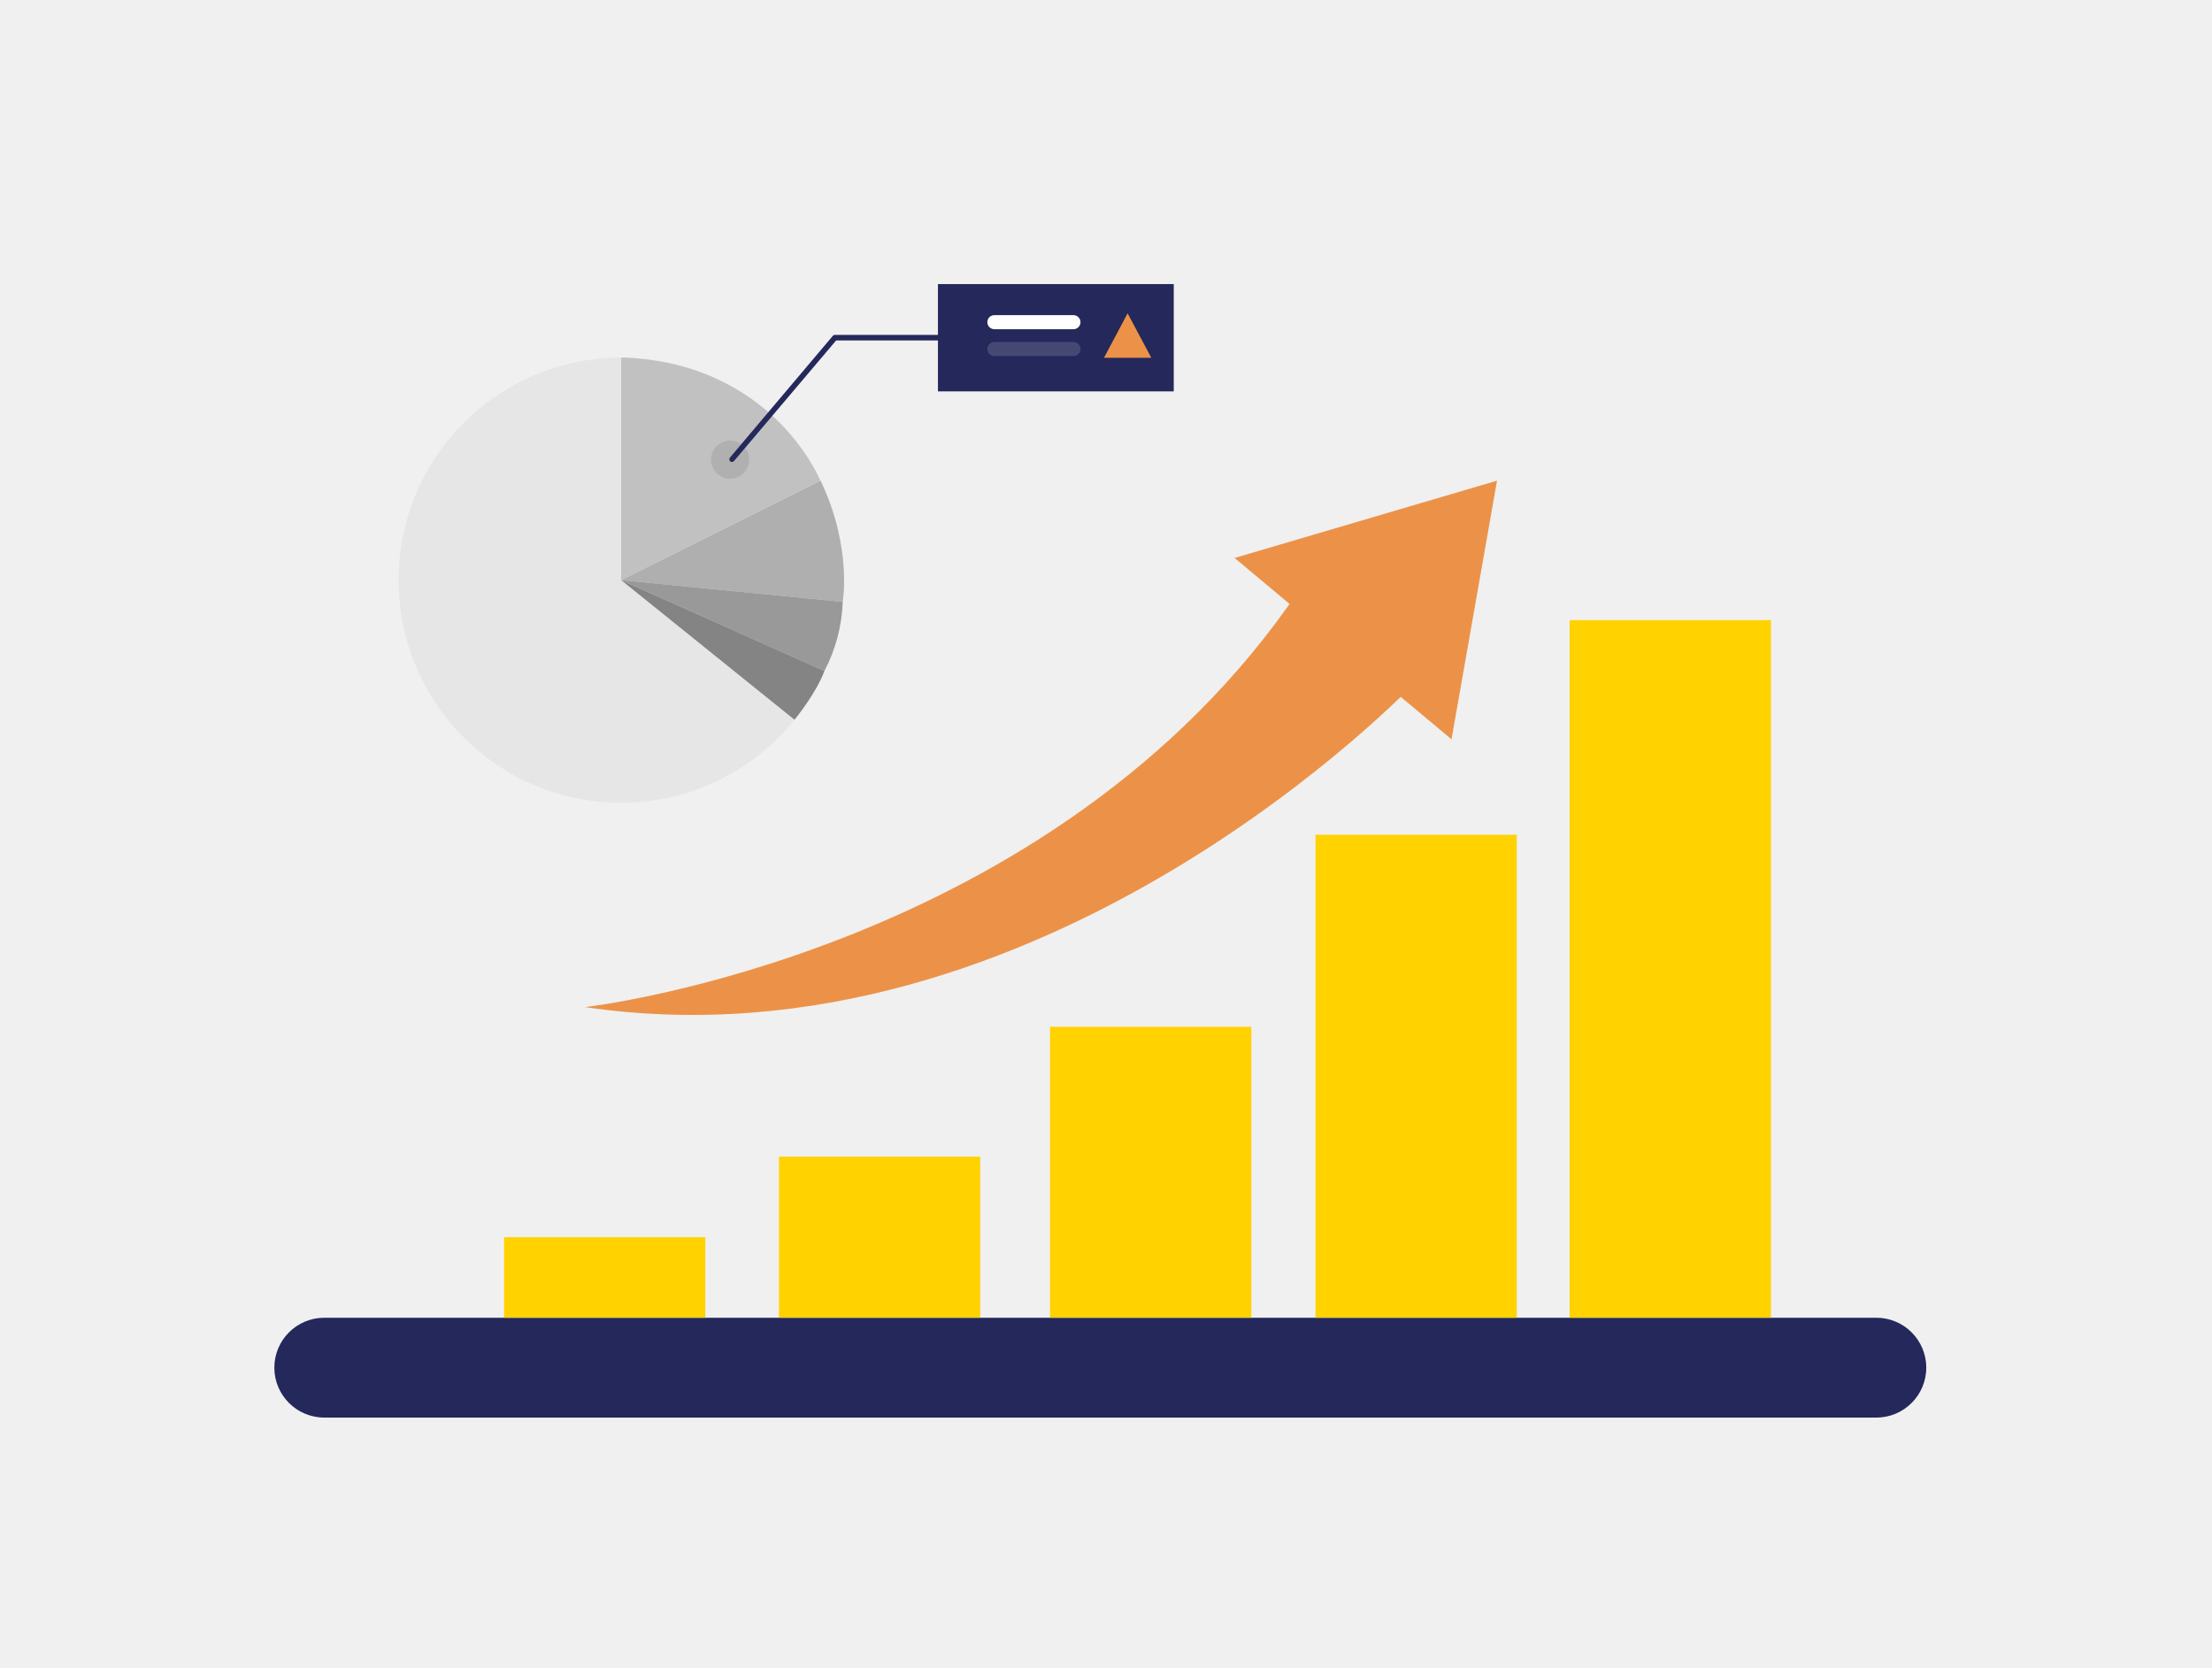
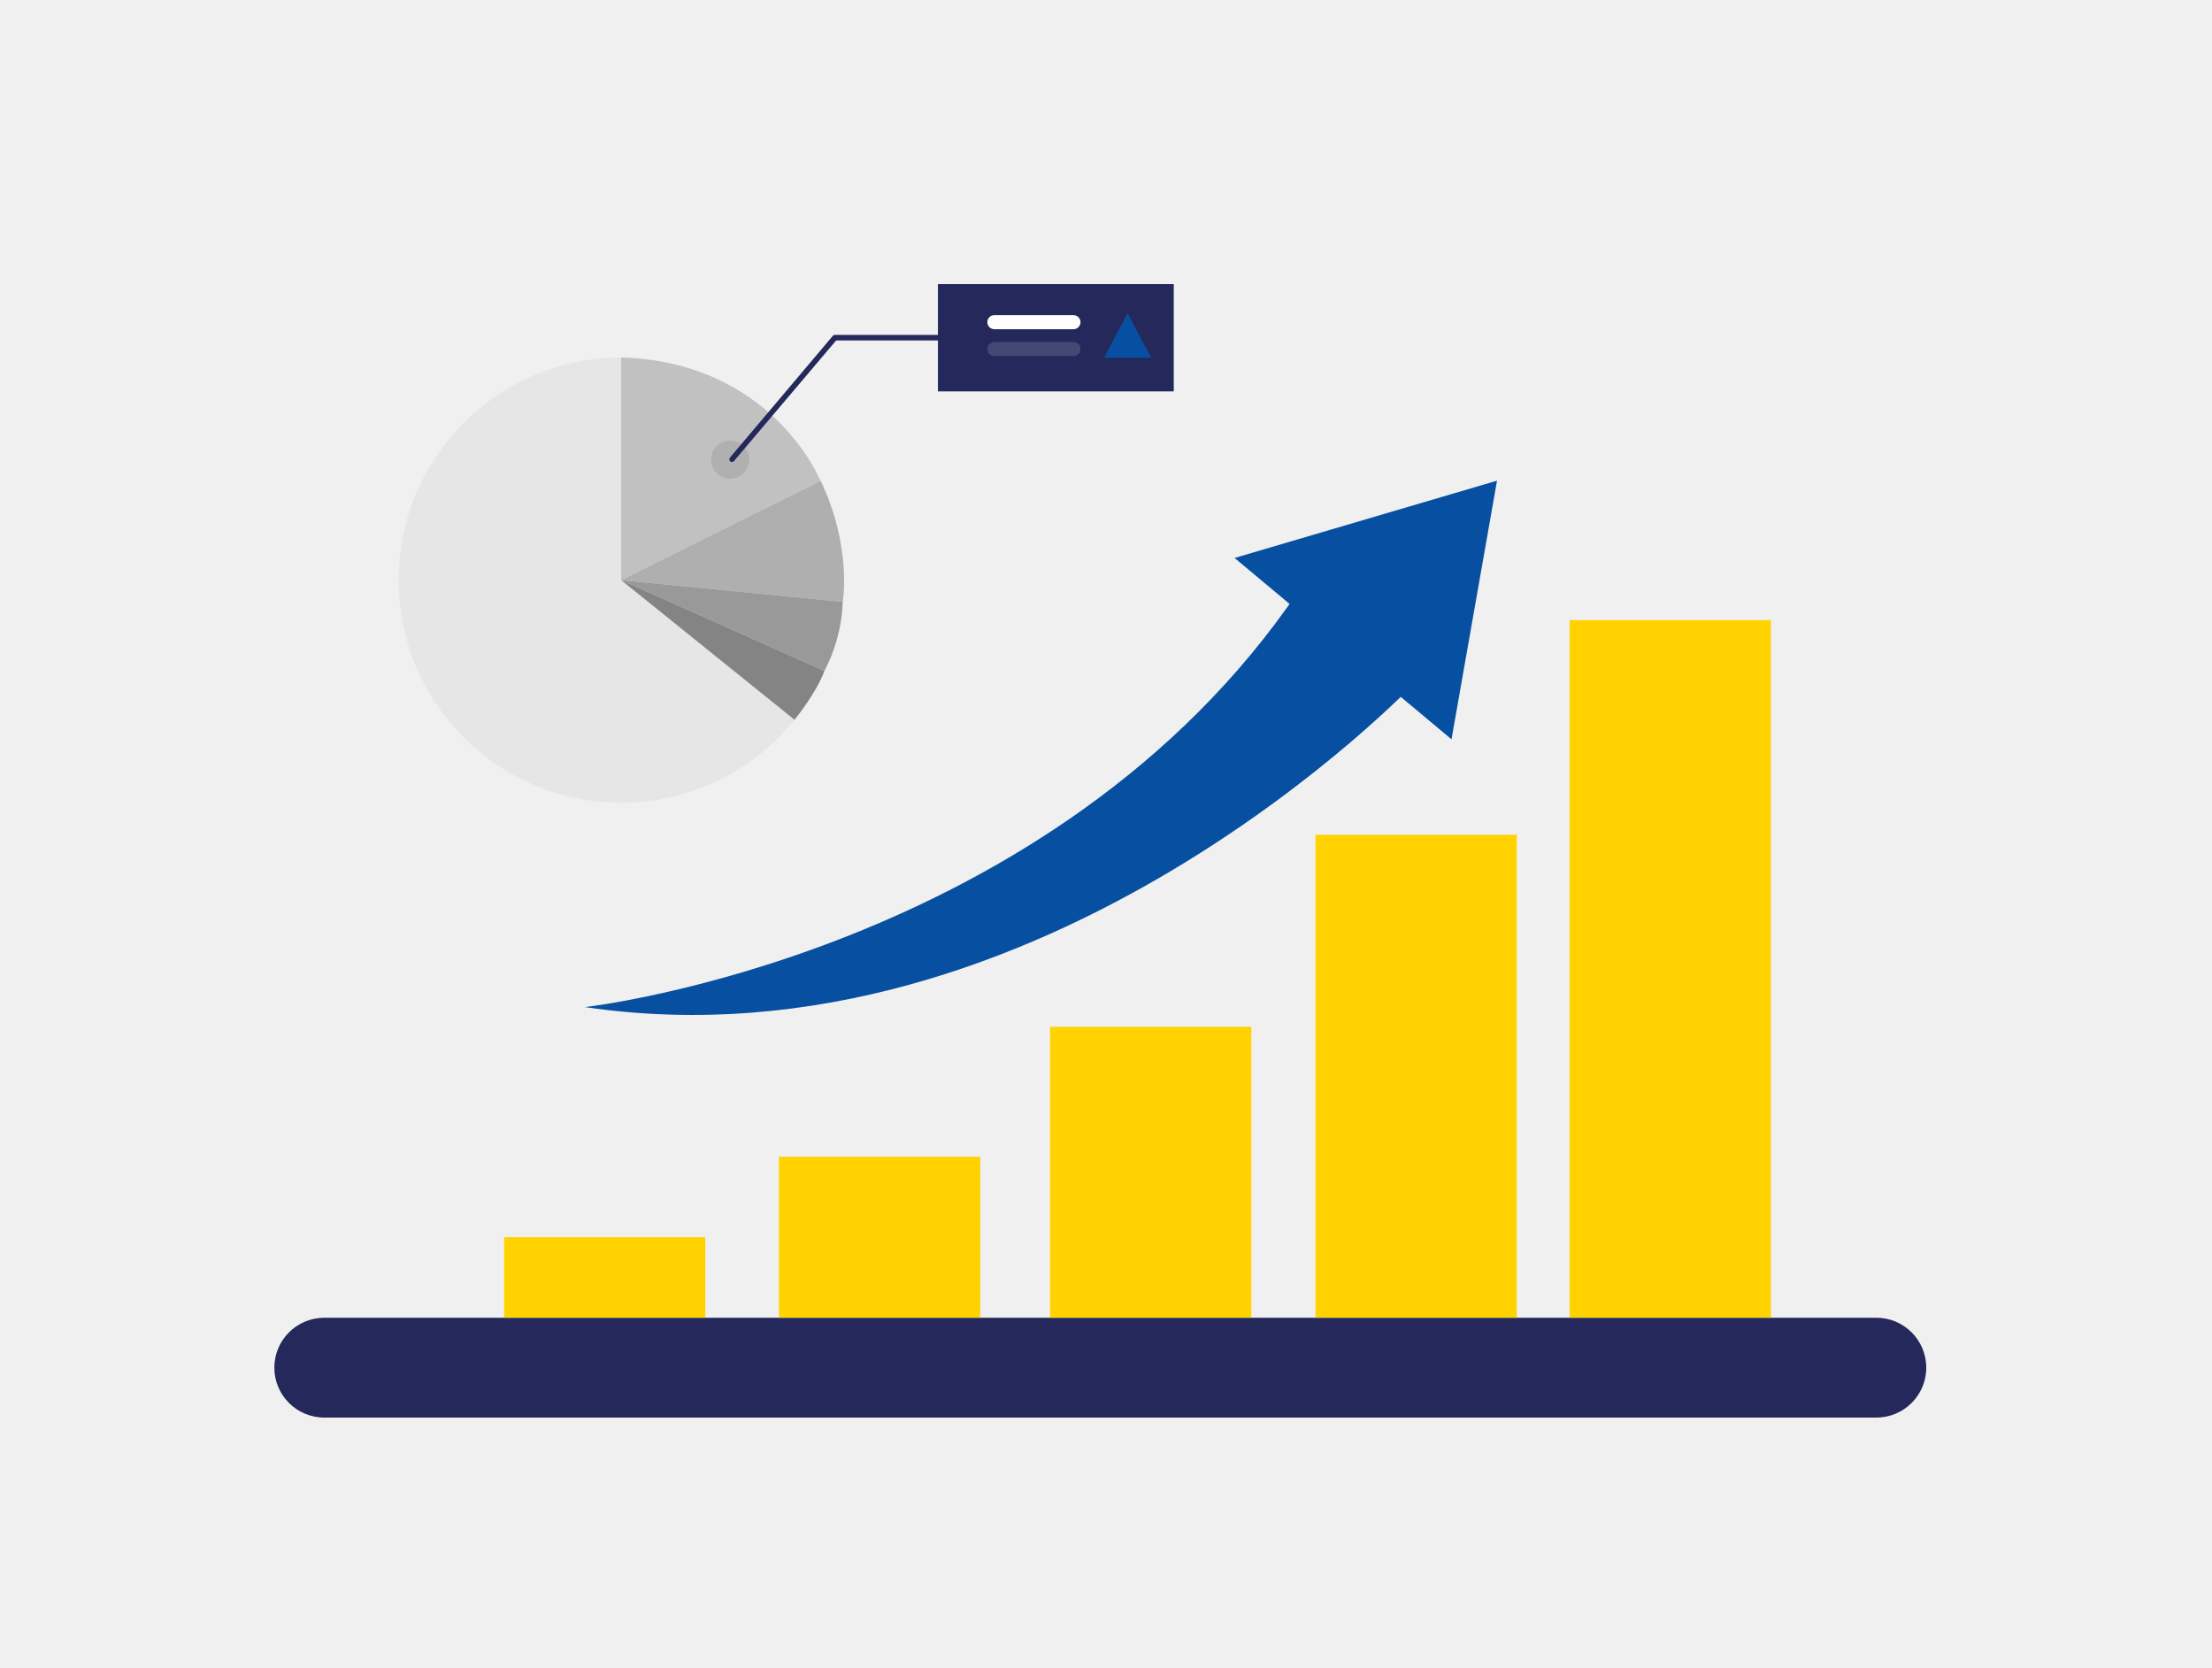
<svg xmlns="http://www.w3.org/2000/svg" id="Layer_1" data-name="Layer 1" viewBox="0 0 400 300" width="406" height="306" class="illustration styles_illustrationTablet__1DWOa">
  <rect x="49.61" y="237.53" width="298.72" height="18.05" rx="9.03" fill="#24285b" />
  <rect x="189.88" y="184.92" width="36.4" height="52.61" fill="#ffd200" />
  <rect x="140.86" y="208.41" width="36.4" height="29.12" fill="#ffd200" />
  <rect x="91.15" y="222.97" width="36.4" height="14.56" fill="#ffd200" />
  <rect x="237.88" y="150.2" width="36.4" height="87.33" fill="#ffd200" />
  <rect x="283.84" y="111.39" width="36.4" height="126.14" fill="#ffd200" />
-   <path d="M105.78,181.36S190.54,171.8,235,105.85l21.12,16.6S189,193.62,105.78,181.36Z" fill="#ec9248" />
-   <polygon points="223.25 100.15 262.48 132.94 270.71 86.17 223.25 100.15" fill="#ec9248" />
+   <path d="M105.78,181.36S190.54,171.8,235,105.85l21.12,16.6S189,193.62,105.78,181.36Z" fill="#0750a1" />
+   <polygon points="223.25 100.15 262.48 132.94 270.71 86.17 223.25 100.15" fill="#0750a1" />
  <circle cx="112.33" cy="104.16" r="40.25" fill="#e6e6e6" />
  <path d="M112.33,63.9v40.26l36-18S139.81,64.75,112.33,63.9Z" fill="#c1c1c1" />
  <circle cx="132.03" cy="82.37" r="3.45" opacity="0.09" />
  <path d="M112.33,104.16l40.06,3.93s1.74-9.87-4-21.92Z" fill="#afafaf" />
  <path d="M112.33,104.16l36.75,16.42a28.92,28.92,0,0,0,3.31-12.49Z" fill="#999" />
  <path d="M112.33,104.16l31.34,25.24s3.91-4.73,5.41-8.82Z" fill="#848484" />
  <path d="M132.36,82.79a.52.52,0,0,1-.33-.12A.51.51,0,0,1,132,82L150.59,60a.46.46,0,0,1,.38-.18h24a.5.5,0,0,1,0,1H151.2L132.74,82.61A.49.49,0,0,1,132.36,82.79Z" fill="#24285b" />
  <rect x="169.61" y="50.63" width="42.64" height="19.4" fill="#24285b" />
-   <polygon points="199.64 63.95 208.19 63.95 203.91 55.91 199.64 63.95" fill="#ec9248" />
+   <polygon points="199.64 63.95 208.19 63.95 203.91 55.91 199.64 63.95" fill="#0750a1" />
  <rect x="178.54" y="56.24" width="16.85" height="2.55" rx="1.28" fill="#fff" />
  <rect x="178.54" y="61.1" width="16.85" height="2.55" rx="1.28" fill="#fff" opacity="0.15" />
</svg>
